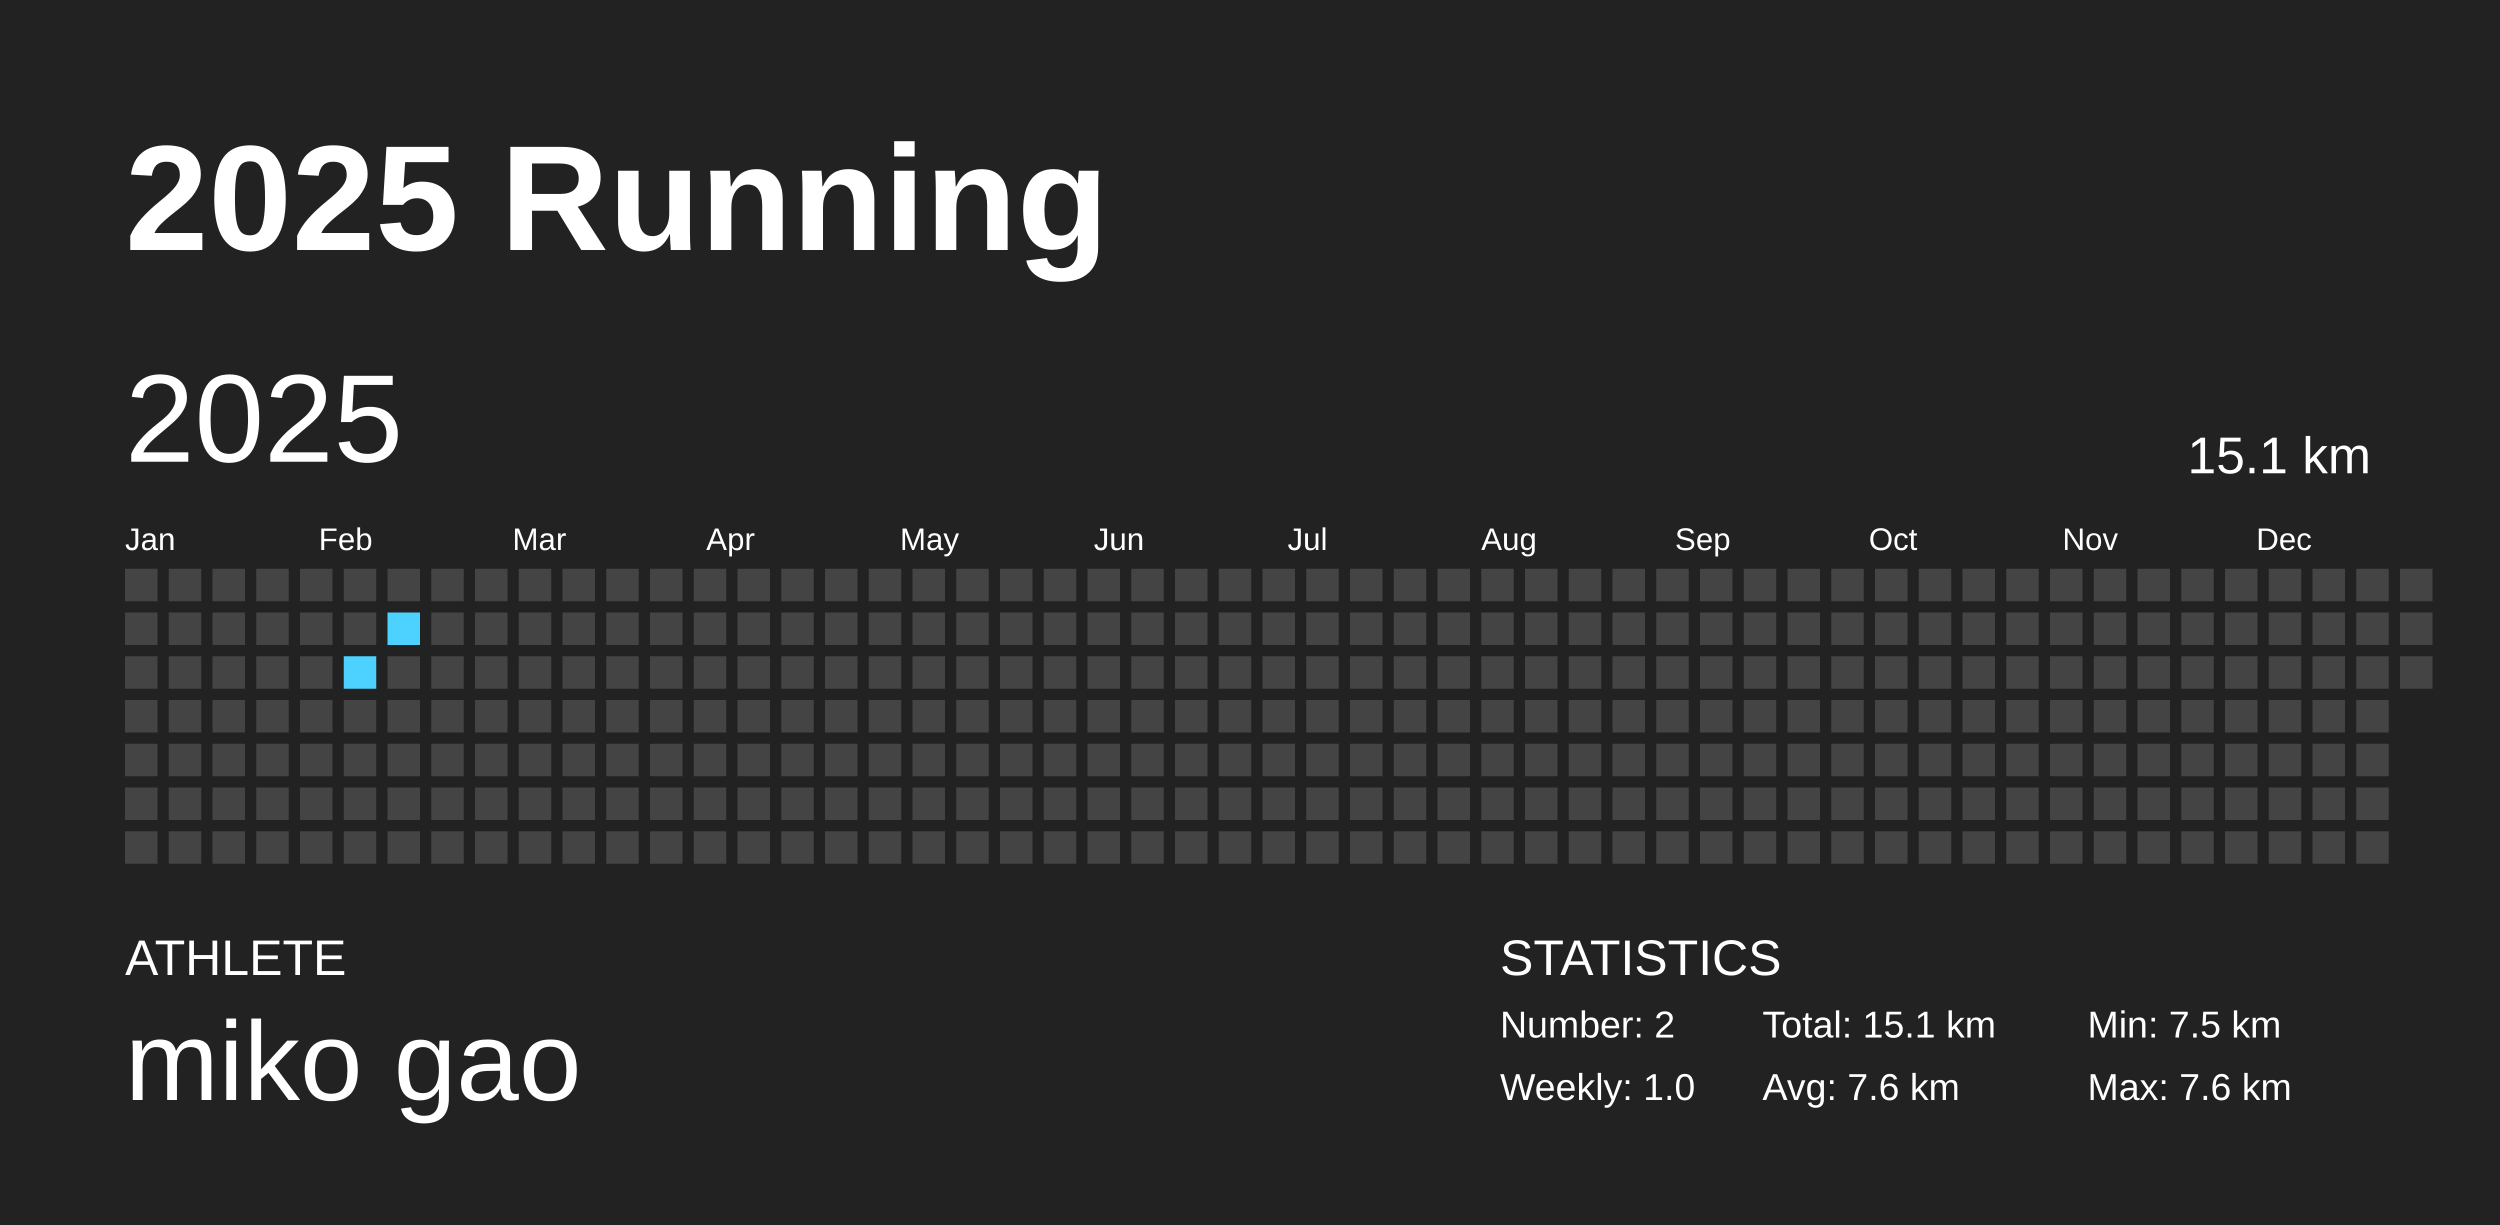
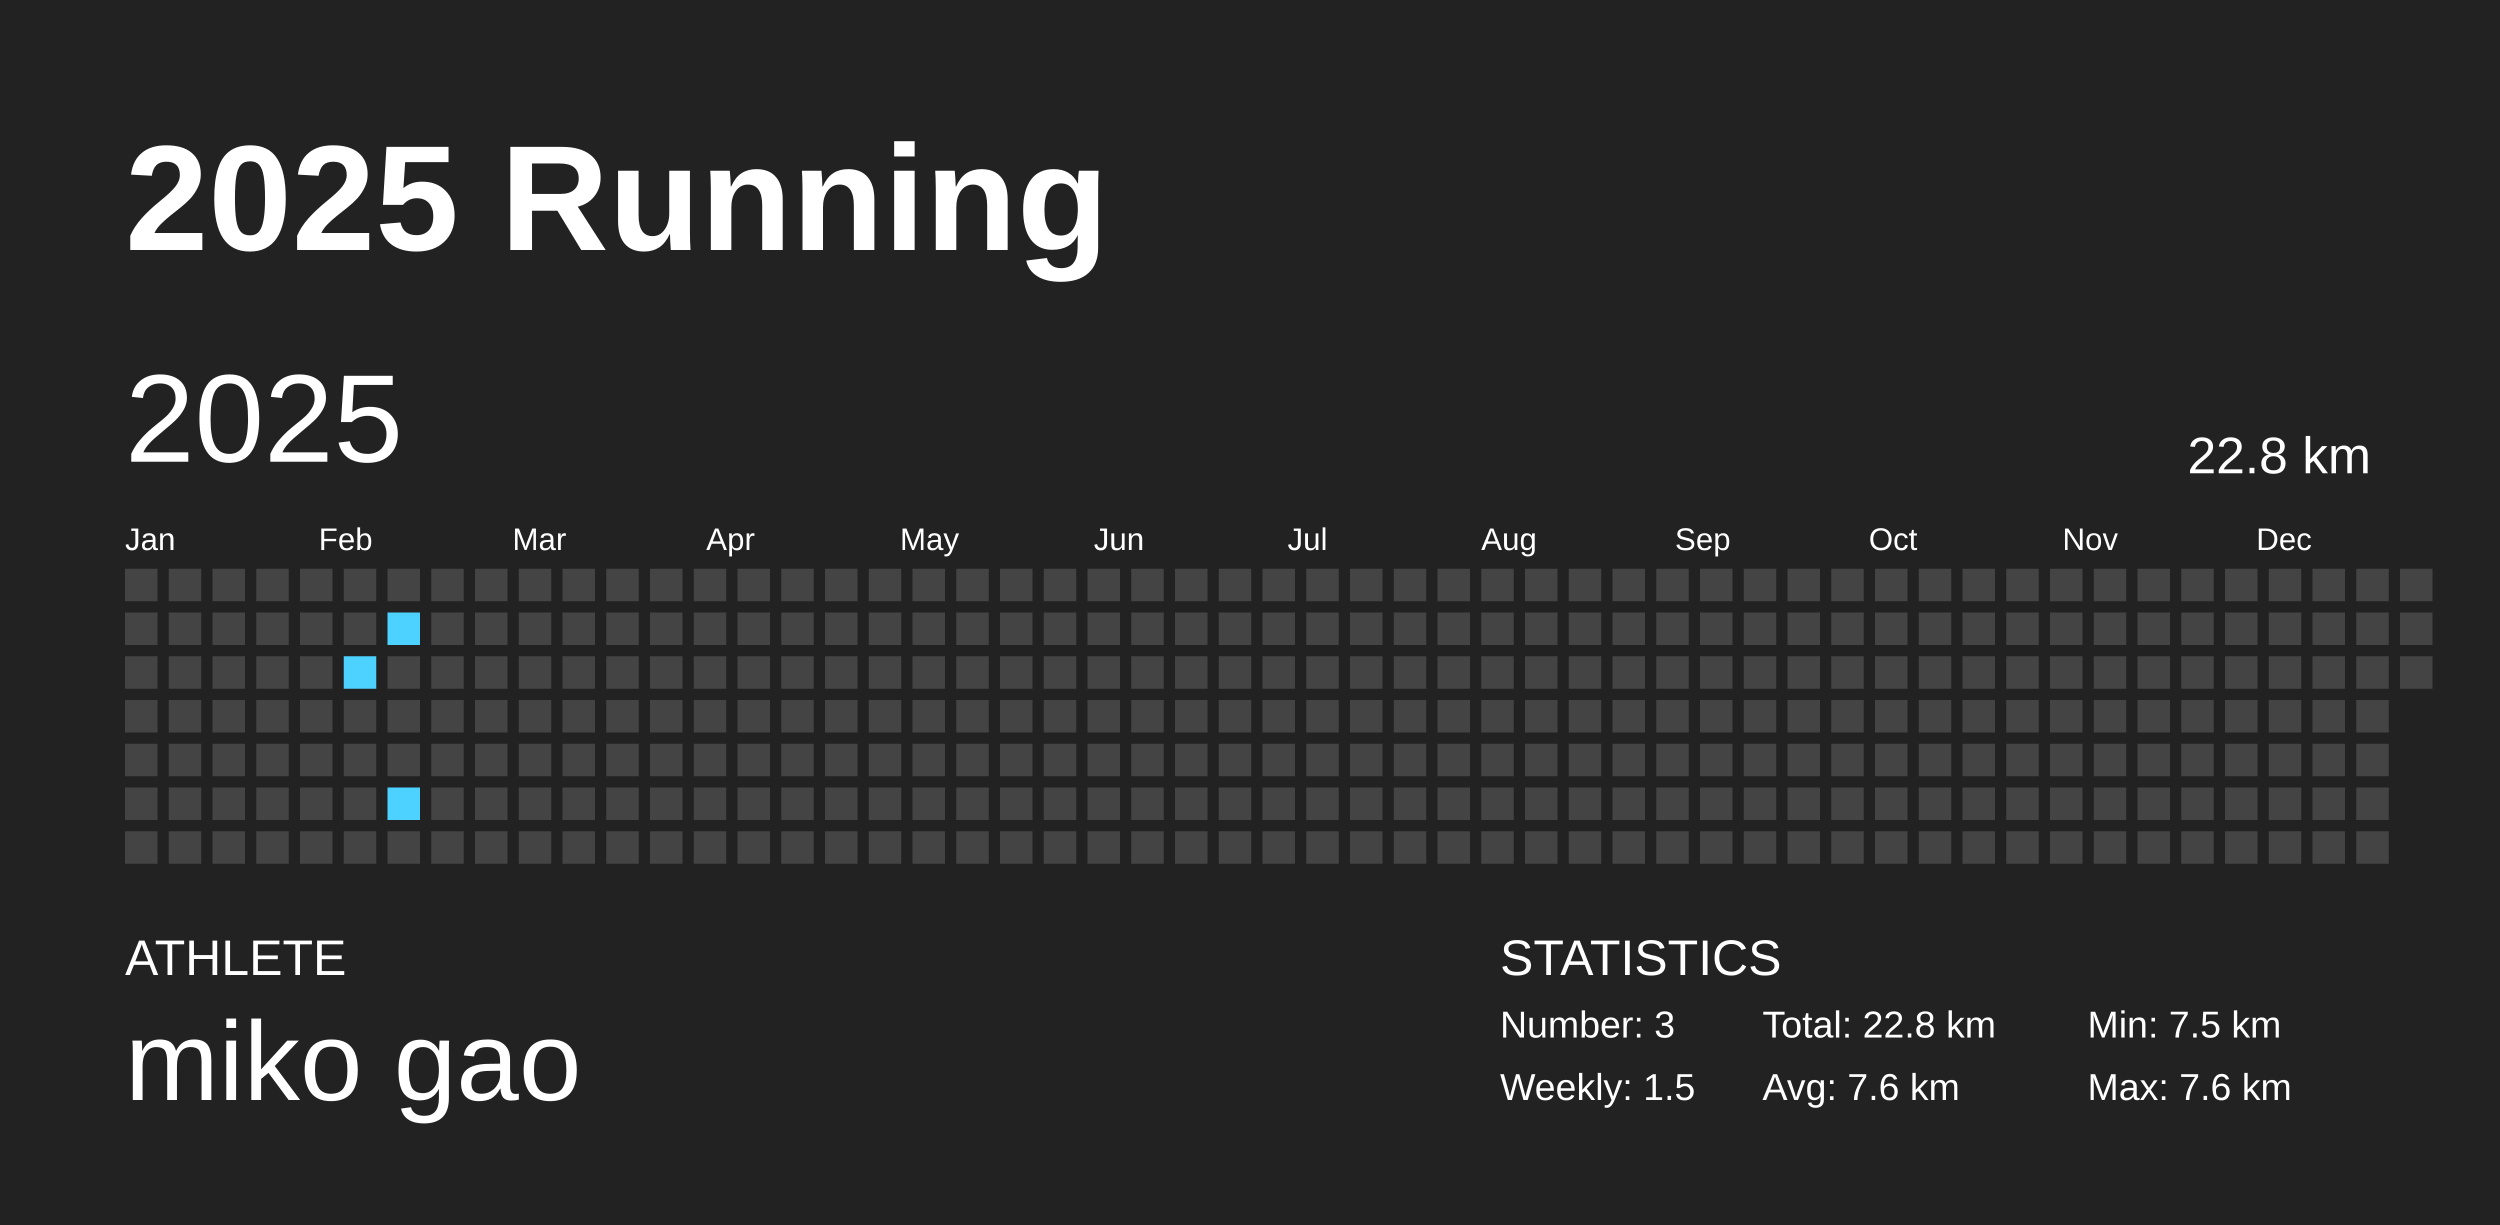
<svg xmlns="http://www.w3.org/2000/svg" baseProfile="full" height="98mm" version="1.1" viewBox="0,0,200,98" width="200mm">
  <defs />
  <rect fill="#222222" height="98" width="200" x="0" y="0" />
  <text fill="#FFFFFF" style="font-size:12px; font-family:Arial; font-weight:bold;" x="10" y="20">2025 Running</text>
  <text fill="#FFFFFF" style="font-size:4px; font-family:Arial" x="10" y="78">ATHLETE</text>
  <text fill="#FFFFFF" style="font-size:9px; font-family:Arial" x="10" y="88">miko gao</text>
  <text fill="#FFFFFF" style="font-size:4px; font-family:Arial" x="120" y="78">STATISTICS</text>
-   <text fill="#FFFFFF" style="font-size:3px; font-family:Arial" x="120" y="83">Number: 2</text>
-   <text fill="#FFFFFF" style="font-size:3px; font-family:Arial" x="120" y="88">Weekly: 1.0</text>
-   <text fill="#FFFFFF" style="font-size:3px; font-family:Arial" x="141" y="83">Total: 15.1 km</text>
+   <text fill="#FFFFFF" style="font-size:3px; font-family:Arial" x="120" y="83">Number: 3</text>
+   <text fill="#FFFFFF" style="font-size:3px; font-family:Arial" x="120" y="88">Weekly: 1.5</text>
+   <text fill="#FFFFFF" style="font-size:3px; font-family:Arial" x="141" y="83">Total: 22.8 km</text>
  <text fill="#FFFFFF" style="font-size:3px; font-family:Arial" x="141" y="88">Avg: 7.6 km</text>
  <text fill="#FFFFFF" style="font-size:3px; font-family:Arial" x="167" y="83">Min: 7.5 km</text>
  <text fill="#FFFFFF" style="font-size:3px; font-family:Arial" x="167" y="88">Max: 7.6 km</text>
  <text dominant-baseline="hanging" fill="#FFFFFF" style="font-size:10.0px; font-family:Arial;" x="10" y="30">2025</text>
-   <text dominant-baseline="hanging" fill="#FFFFFF" style="font-size:4.125px; font-family:Arial;" x="175" y="35">15.1 km</text>
+   <text dominant-baseline="hanging" fill="#FFFFFF" style="font-size:4.125px; font-family:Arial;" x="175" y="35">22.8 km</text>
  <text fill="#FFFFFF" style="font-size:2.5px; font-family:Arial" x="10.0" y="44">Jan</text>
  <text fill="#FFFFFF" style="font-size:2.5px; font-family:Arial" x="25.5" y="44">Feb</text>
  <text fill="#FFFFFF" style="font-size:2.5px; font-family:Arial" x="41.0" y="44">Mar</text>
  <text fill="#FFFFFF" style="font-size:2.5px; font-family:Arial" x="56.5" y="44">Apr</text>
  <text fill="#FFFFFF" style="font-size:2.5px; font-family:Arial" x="72.0" y="44">May</text>
  <text fill="#FFFFFF" style="font-size:2.5px; font-family:Arial" x="87.5" y="44">Jun</text>
  <text fill="#FFFFFF" style="font-size:2.5px; font-family:Arial" x="103.0" y="44">Jul</text>
  <text fill="#FFFFFF" style="font-size:2.5px; font-family:Arial" x="118.5" y="44">Aug</text>
  <text fill="#FFFFFF" style="font-size:2.5px; font-family:Arial" x="134.0" y="44">Sep</text>
  <text fill="#FFFFFF" style="font-size:2.5px; font-family:Arial" x="149.5" y="44">Oct</text>
  <text fill="#FFFFFF" style="font-size:2.5px; font-family:Arial" x="165.0" y="44">Nov</text>
  <text fill="#FFFFFF" style="font-size:2.5px; font-family:Arial" x="180.5" y="44">Dec</text>
  <rect fill="#444444" height="2.6" width="2.6" x="10.0" y="45.5" />
  <rect fill="#444444" height="2.6" width="2.6" x="10.0" y="49.0" />
  <rect fill="#444444" height="2.6" width="2.6" x="10.0" y="52.5" />
  <rect fill="#444444" height="2.6" width="2.6" x="10.0" y="56.0" />
  <rect fill="#444444" height="2.6" width="2.6" x="10.0" y="59.5" />
  <rect fill="#444444" height="2.6" width="2.6" x="10.0" y="63.0" />
  <rect fill="#444444" height="2.6" width="2.6" x="10.0" y="66.5" />
  <rect fill="#444444" height="2.6" width="2.6" x="13.5" y="45.5" />
  <rect fill="#444444" height="2.6" width="2.6" x="13.5" y="49.0" />
  <rect fill="#444444" height="2.6" width="2.6" x="13.5" y="52.5" />
  <rect fill="#444444" height="2.6" width="2.6" x="13.5" y="56.0" />
  <rect fill="#444444" height="2.6" width="2.6" x="13.5" y="59.5" />
  <rect fill="#444444" height="2.6" width="2.6" x="13.5" y="63.0" />
  <rect fill="#444444" height="2.6" width="2.6" x="13.5" y="66.5" />
  <rect fill="#444444" height="2.6" width="2.6" x="17.0" y="45.5" />
  <rect fill="#444444" height="2.6" width="2.6" x="17.0" y="49.0" />
  <rect fill="#444444" height="2.6" width="2.6" x="17.0" y="52.5" />
  <rect fill="#444444" height="2.6" width="2.6" x="17.0" y="56.0" />
  <rect fill="#444444" height="2.6" width="2.6" x="17.0" y="59.5" />
  <rect fill="#444444" height="2.6" width="2.6" x="17.0" y="63.0" />
  <rect fill="#444444" height="2.6" width="2.6" x="17.0" y="66.5" />
  <rect fill="#444444" height="2.6" width="2.6" x="20.5" y="45.5" />
  <rect fill="#444444" height="2.6" width="2.6" x="20.5" y="49.0" />
  <rect fill="#444444" height="2.6" width="2.6" x="20.5" y="52.5" />
  <rect fill="#444444" height="2.6" width="2.6" x="20.5" y="56.0" />
  <rect fill="#444444" height="2.6" width="2.6" x="20.5" y="59.5" />
  <rect fill="#444444" height="2.6" width="2.6" x="20.5" y="63.0" />
  <rect fill="#444444" height="2.6" width="2.6" x="20.5" y="66.5" />
  <rect fill="#444444" height="2.6" width="2.6" x="24.0" y="45.5" />
  <rect fill="#444444" height="2.6" width="2.6" x="24.0" y="49.0" />
  <rect fill="#444444" height="2.6" width="2.6" x="24.0" y="52.5" />
  <rect fill="#444444" height="2.6" width="2.6" x="24.0" y="56.0" />
  <rect fill="#444444" height="2.6" width="2.6" x="24.0" y="59.5" />
  <rect fill="#444444" height="2.6" width="2.6" x="24.0" y="63.0" />
  <rect fill="#444444" height="2.6" width="2.6" x="24.0" y="66.5" />
  <rect fill="#444444" height="2.6" width="2.6" x="27.5" y="45.5" />
  <rect fill="#444444" height="2.6" width="2.6" x="27.5" y="49.0" />
  <rect fill="#4dd2ff" height="2.6" width="2.6" x="27.5" y="52.5" />
  <rect fill="#444444" height="2.6" width="2.6" x="27.5" y="56.0" />
  <rect fill="#444444" height="2.6" width="2.6" x="27.5" y="59.5" />
  <rect fill="#444444" height="2.6" width="2.6" x="27.5" y="63.0" />
  <rect fill="#444444" height="2.6" width="2.6" x="27.5" y="66.5" />
  <rect fill="#444444" height="2.6" width="2.6" x="31.0" y="45.5" />
  <rect fill="#4dd2ff" height="2.6" width="2.6" x="31.0" y="49.0" />
  <rect fill="#444444" height="2.6" width="2.6" x="31.0" y="52.5" />
  <rect fill="#444444" height="2.6" width="2.6" x="31.0" y="56.0" />
  <rect fill="#444444" height="2.6" width="2.6" x="31.0" y="59.5" />
-   <rect fill="#444444" height="2.6" width="2.6" x="31.0" y="63.0" />
+   <rect fill="#4dd2ff" height="2.6" width="2.6" x="31.0" y="63.0" />
  <rect fill="#444444" height="2.6" width="2.6" x="31.0" y="66.5" />
  <rect fill="#444444" height="2.6" width="2.6" x="34.5" y="45.5" />
  <rect fill="#444444" height="2.6" width="2.6" x="34.5" y="49.0" />
  <rect fill="#444444" height="2.6" width="2.6" x="34.5" y="52.5" />
  <rect fill="#444444" height="2.6" width="2.6" x="34.5" y="56.0" />
  <rect fill="#444444" height="2.6" width="2.6" x="34.5" y="59.5" />
  <rect fill="#444444" height="2.6" width="2.6" x="34.5" y="63.0" />
  <rect fill="#444444" height="2.6" width="2.6" x="34.5" y="66.5" />
  <rect fill="#444444" height="2.6" width="2.6" x="38.0" y="45.5" />
  <rect fill="#444444" height="2.6" width="2.6" x="38.0" y="49.0" />
  <rect fill="#444444" height="2.6" width="2.6" x="38.0" y="52.5" />
  <rect fill="#444444" height="2.6" width="2.6" x="38.0" y="56.0" />
  <rect fill="#444444" height="2.6" width="2.6" x="38.0" y="59.5" />
  <rect fill="#444444" height="2.6" width="2.6" x="38.0" y="63.0" />
  <rect fill="#444444" height="2.6" width="2.6" x="38.0" y="66.5" />
  <rect fill="#444444" height="2.6" width="2.6" x="41.5" y="45.5" />
  <rect fill="#444444" height="2.6" width="2.6" x="41.5" y="49.0" />
  <rect fill="#444444" height="2.6" width="2.6" x="41.5" y="52.5" />
  <rect fill="#444444" height="2.6" width="2.6" x="41.5" y="56.0" />
  <rect fill="#444444" height="2.6" width="2.6" x="41.5" y="59.5" />
  <rect fill="#444444" height="2.6" width="2.6" x="41.5" y="63.0" />
  <rect fill="#444444" height="2.6" width="2.6" x="41.5" y="66.5" />
  <rect fill="#444444" height="2.6" width="2.6" x="45.0" y="45.5" />
  <rect fill="#444444" height="2.6" width="2.6" x="45.0" y="49.0" />
  <rect fill="#444444" height="2.6" width="2.6" x="45.0" y="52.5" />
  <rect fill="#444444" height="2.6" width="2.6" x="45.0" y="56.0" />
  <rect fill="#444444" height="2.6" width="2.6" x="45.0" y="59.5" />
  <rect fill="#444444" height="2.6" width="2.6" x="45.0" y="63.0" />
  <rect fill="#444444" height="2.6" width="2.6" x="45.0" y="66.5" />
  <rect fill="#444444" height="2.6" width="2.6" x="48.5" y="45.5" />
  <rect fill="#444444" height="2.6" width="2.6" x="48.5" y="49.0" />
  <rect fill="#444444" height="2.6" width="2.6" x="48.5" y="52.5" />
  <rect fill="#444444" height="2.6" width="2.6" x="48.5" y="56.0" />
  <rect fill="#444444" height="2.6" width="2.6" x="48.5" y="59.5" />
  <rect fill="#444444" height="2.6" width="2.6" x="48.5" y="63.0" />
  <rect fill="#444444" height="2.6" width="2.6" x="48.5" y="66.5" />
  <rect fill="#444444" height="2.6" width="2.6" x="52.0" y="45.5" />
  <rect fill="#444444" height="2.6" width="2.6" x="52.0" y="49.0" />
  <rect fill="#444444" height="2.6" width="2.6" x="52.0" y="52.5" />
  <rect fill="#444444" height="2.6" width="2.6" x="52.0" y="56.0" />
  <rect fill="#444444" height="2.6" width="2.6" x="52.0" y="59.5" />
  <rect fill="#444444" height="2.6" width="2.6" x="52.0" y="63.0" />
  <rect fill="#444444" height="2.6" width="2.6" x="52.0" y="66.5" />
  <rect fill="#444444" height="2.6" width="2.6" x="55.5" y="45.5" />
  <rect fill="#444444" height="2.6" width="2.6" x="55.5" y="49.0" />
  <rect fill="#444444" height="2.6" width="2.6" x="55.5" y="52.5" />
  <rect fill="#444444" height="2.6" width="2.6" x="55.5" y="56.0" />
  <rect fill="#444444" height="2.6" width="2.6" x="55.5" y="59.5" />
  <rect fill="#444444" height="2.6" width="2.6" x="55.5" y="63.0" />
  <rect fill="#444444" height="2.6" width="2.6" x="55.5" y="66.5" />
  <rect fill="#444444" height="2.6" width="2.6" x="59.0" y="45.5" />
  <rect fill="#444444" height="2.6" width="2.6" x="59.0" y="49.0" />
  <rect fill="#444444" height="2.6" width="2.6" x="59.0" y="52.5" />
  <rect fill="#444444" height="2.6" width="2.6" x="59.0" y="56.0" />
  <rect fill="#444444" height="2.6" width="2.6" x="59.0" y="59.5" />
  <rect fill="#444444" height="2.6" width="2.6" x="59.0" y="63.0" />
  <rect fill="#444444" height="2.6" width="2.6" x="59.0" y="66.5" />
  <rect fill="#444444" height="2.6" width="2.6" x="62.5" y="45.5" />
  <rect fill="#444444" height="2.6" width="2.6" x="62.5" y="49.0" />
  <rect fill="#444444" height="2.6" width="2.6" x="62.5" y="52.5" />
  <rect fill="#444444" height="2.6" width="2.6" x="62.5" y="56.0" />
  <rect fill="#444444" height="2.6" width="2.6" x="62.5" y="59.5" />
  <rect fill="#444444" height="2.6" width="2.6" x="62.5" y="63.0" />
  <rect fill="#444444" height="2.6" width="2.6" x="62.5" y="66.5" />
  <rect fill="#444444" height="2.6" width="2.6" x="66.0" y="45.5" />
  <rect fill="#444444" height="2.6" width="2.6" x="66.0" y="49.0" />
  <rect fill="#444444" height="2.6" width="2.6" x="66.0" y="52.5" />
  <rect fill="#444444" height="2.6" width="2.6" x="66.0" y="56.0" />
  <rect fill="#444444" height="2.6" width="2.6" x="66.0" y="59.5" />
  <rect fill="#444444" height="2.6" width="2.6" x="66.0" y="63.0" />
  <rect fill="#444444" height="2.6" width="2.6" x="66.0" y="66.5" />
  <rect fill="#444444" height="2.6" width="2.6" x="69.5" y="45.5" />
  <rect fill="#444444" height="2.6" width="2.6" x="69.5" y="49.0" />
  <rect fill="#444444" height="2.6" width="2.6" x="69.5" y="52.5" />
  <rect fill="#444444" height="2.6" width="2.6" x="69.5" y="56.0" />
  <rect fill="#444444" height="2.6" width="2.6" x="69.5" y="59.5" />
  <rect fill="#444444" height="2.6" width="2.6" x="69.5" y="63.0" />
  <rect fill="#444444" height="2.6" width="2.6" x="69.5" y="66.5" />
  <rect fill="#444444" height="2.6" width="2.6" x="73.0" y="45.5" />
  <rect fill="#444444" height="2.6" width="2.6" x="73.0" y="49.0" />
  <rect fill="#444444" height="2.6" width="2.6" x="73.0" y="52.5" />
  <rect fill="#444444" height="2.6" width="2.6" x="73.0" y="56.0" />
  <rect fill="#444444" height="2.6" width="2.6" x="73.0" y="59.5" />
  <rect fill="#444444" height="2.6" width="2.6" x="73.0" y="63.0" />
  <rect fill="#444444" height="2.6" width="2.6" x="73.0" y="66.5" />
  <rect fill="#444444" height="2.6" width="2.6" x="76.5" y="45.5" />
  <rect fill="#444444" height="2.6" width="2.6" x="76.5" y="49.0" />
  <rect fill="#444444" height="2.6" width="2.6" x="76.5" y="52.5" />
  <rect fill="#444444" height="2.6" width="2.6" x="76.5" y="56.0" />
  <rect fill="#444444" height="2.6" width="2.6" x="76.5" y="59.5" />
  <rect fill="#444444" height="2.6" width="2.6" x="76.5" y="63.0" />
  <rect fill="#444444" height="2.6" width="2.6" x="76.5" y="66.5" />
  <rect fill="#444444" height="2.6" width="2.6" x="80.0" y="45.5" />
  <rect fill="#444444" height="2.6" width="2.6" x="80.0" y="49.0" />
  <rect fill="#444444" height="2.6" width="2.6" x="80.0" y="52.5" />
  <rect fill="#444444" height="2.6" width="2.6" x="80.0" y="56.0" />
  <rect fill="#444444" height="2.6" width="2.6" x="80.0" y="59.5" />
  <rect fill="#444444" height="2.6" width="2.6" x="80.0" y="63.0" />
  <rect fill="#444444" height="2.6" width="2.6" x="80.0" y="66.5" />
  <rect fill="#444444" height="2.6" width="2.6" x="83.5" y="45.5" />
  <rect fill="#444444" height="2.6" width="2.6" x="83.5" y="49.0" />
  <rect fill="#444444" height="2.6" width="2.6" x="83.5" y="52.5" />
  <rect fill="#444444" height="2.6" width="2.6" x="83.5" y="56.0" />
  <rect fill="#444444" height="2.6" width="2.6" x="83.5" y="59.5" />
  <rect fill="#444444" height="2.6" width="2.6" x="83.5" y="63.0" />
  <rect fill="#444444" height="2.6" width="2.6" x="83.5" y="66.5" />
  <rect fill="#444444" height="2.6" width="2.6" x="87.0" y="45.5" />
  <rect fill="#444444" height="2.6" width="2.6" x="87.0" y="49.0" />
  <rect fill="#444444" height="2.6" width="2.6" x="87.0" y="52.5" />
  <rect fill="#444444" height="2.6" width="2.6" x="87.0" y="56.0" />
  <rect fill="#444444" height="2.6" width="2.6" x="87.0" y="59.5" />
  <rect fill="#444444" height="2.6" width="2.6" x="87.0" y="63.0" />
  <rect fill="#444444" height="2.6" width="2.6" x="87.0" y="66.5" />
  <rect fill="#444444" height="2.6" width="2.6" x="90.5" y="45.5" />
  <rect fill="#444444" height="2.6" width="2.6" x="90.5" y="49.0" />
  <rect fill="#444444" height="2.6" width="2.6" x="90.5" y="52.5" />
  <rect fill="#444444" height="2.6" width="2.6" x="90.5" y="56.0" />
  <rect fill="#444444" height="2.6" width="2.6" x="90.5" y="59.5" />
  <rect fill="#444444" height="2.6" width="2.6" x="90.5" y="63.0" />
  <rect fill="#444444" height="2.6" width="2.6" x="90.5" y="66.5" />
  <rect fill="#444444" height="2.6" width="2.6" x="94.0" y="45.5" />
  <rect fill="#444444" height="2.6" width="2.6" x="94.0" y="49.0" />
  <rect fill="#444444" height="2.6" width="2.6" x="94.0" y="52.5" />
  <rect fill="#444444" height="2.6" width="2.6" x="94.0" y="56.0" />
  <rect fill="#444444" height="2.6" width="2.6" x="94.0" y="59.5" />
  <rect fill="#444444" height="2.6" width="2.6" x="94.0" y="63.0" />
  <rect fill="#444444" height="2.6" width="2.6" x="94.0" y="66.5" />
  <rect fill="#444444" height="2.6" width="2.6" x="97.5" y="45.5" />
  <rect fill="#444444" height="2.6" width="2.6" x="97.5" y="49.0" />
  <rect fill="#444444" height="2.6" width="2.6" x="97.5" y="52.5" />
  <rect fill="#444444" height="2.6" width="2.6" x="97.5" y="56.0" />
  <rect fill="#444444" height="2.6" width="2.6" x="97.5" y="59.5" />
  <rect fill="#444444" height="2.6" width="2.6" x="97.5" y="63.0" />
  <rect fill="#444444" height="2.6" width="2.6" x="97.5" y="66.5" />
  <rect fill="#444444" height="2.6" width="2.6" x="101.0" y="45.5" />
  <rect fill="#444444" height="2.6" width="2.6" x="101.0" y="49.0" />
  <rect fill="#444444" height="2.6" width="2.6" x="101.0" y="52.5" />
  <rect fill="#444444" height="2.6" width="2.6" x="101.0" y="56.0" />
  <rect fill="#444444" height="2.6" width="2.6" x="101.0" y="59.5" />
  <rect fill="#444444" height="2.6" width="2.6" x="101.0" y="63.0" />
  <rect fill="#444444" height="2.6" width="2.6" x="101.0" y="66.5" />
  <rect fill="#444444" height="2.6" width="2.6" x="104.5" y="45.5" />
  <rect fill="#444444" height="2.6" width="2.6" x="104.5" y="49.0" />
  <rect fill="#444444" height="2.6" width="2.6" x="104.5" y="52.5" />
  <rect fill="#444444" height="2.6" width="2.6" x="104.5" y="56.0" />
  <rect fill="#444444" height="2.6" width="2.6" x="104.5" y="59.5" />
  <rect fill="#444444" height="2.6" width="2.6" x="104.5" y="63.0" />
  <rect fill="#444444" height="2.6" width="2.6" x="104.5" y="66.5" />
  <rect fill="#444444" height="2.6" width="2.6" x="108.0" y="45.5" />
  <rect fill="#444444" height="2.6" width="2.6" x="108.0" y="49.0" />
  <rect fill="#444444" height="2.6" width="2.6" x="108.0" y="52.5" />
  <rect fill="#444444" height="2.6" width="2.6" x="108.0" y="56.0" />
  <rect fill="#444444" height="2.6" width="2.6" x="108.0" y="59.5" />
  <rect fill="#444444" height="2.6" width="2.6" x="108.0" y="63.0" />
  <rect fill="#444444" height="2.6" width="2.6" x="108.0" y="66.5" />
  <rect fill="#444444" height="2.6" width="2.6" x="111.5" y="45.5" />
  <rect fill="#444444" height="2.6" width="2.6" x="111.5" y="49.0" />
  <rect fill="#444444" height="2.6" width="2.6" x="111.5" y="52.5" />
  <rect fill="#444444" height="2.6" width="2.6" x="111.5" y="56.0" />
  <rect fill="#444444" height="2.6" width="2.6" x="111.5" y="59.5" />
  <rect fill="#444444" height="2.6" width="2.6" x="111.5" y="63.0" />
  <rect fill="#444444" height="2.6" width="2.6" x="111.5" y="66.5" />
  <rect fill="#444444" height="2.6" width="2.6" x="115.0" y="45.5" />
  <rect fill="#444444" height="2.6" width="2.6" x="115.0" y="49.0" />
  <rect fill="#444444" height="2.6" width="2.6" x="115.0" y="52.5" />
  <rect fill="#444444" height="2.6" width="2.6" x="115.0" y="56.0" />
  <rect fill="#444444" height="2.6" width="2.6" x="115.0" y="59.5" />
  <rect fill="#444444" height="2.6" width="2.6" x="115.0" y="63.0" />
  <rect fill="#444444" height="2.6" width="2.6" x="115.0" y="66.5" />
  <rect fill="#444444" height="2.6" width="2.6" x="118.5" y="45.5" />
  <rect fill="#444444" height="2.6" width="2.6" x="118.5" y="49.0" />
  <rect fill="#444444" height="2.6" width="2.6" x="118.5" y="52.5" />
  <rect fill="#444444" height="2.6" width="2.6" x="118.5" y="56.0" />
  <rect fill="#444444" height="2.6" width="2.6" x="118.5" y="59.5" />
  <rect fill="#444444" height="2.6" width="2.6" x="118.5" y="63.0" />
  <rect fill="#444444" height="2.6" width="2.6" x="118.5" y="66.5" />
  <rect fill="#444444" height="2.6" width="2.6" x="122.0" y="45.5" />
  <rect fill="#444444" height="2.6" width="2.6" x="122.0" y="49.0" />
  <rect fill="#444444" height="2.6" width="2.6" x="122.0" y="52.5" />
  <rect fill="#444444" height="2.6" width="2.6" x="122.0" y="56.0" />
  <rect fill="#444444" height="2.6" width="2.6" x="122.0" y="59.5" />
  <rect fill="#444444" height="2.6" width="2.6" x="122.0" y="63.0" />
  <rect fill="#444444" height="2.6" width="2.6" x="122.0" y="66.5" />
  <rect fill="#444444" height="2.6" width="2.6" x="125.5" y="45.5" />
  <rect fill="#444444" height="2.6" width="2.6" x="125.5" y="49.0" />
  <rect fill="#444444" height="2.6" width="2.6" x="125.5" y="52.5" />
  <rect fill="#444444" height="2.6" width="2.6" x="125.5" y="56.0" />
  <rect fill="#444444" height="2.6" width="2.6" x="125.5" y="59.5" />
  <rect fill="#444444" height="2.6" width="2.6" x="125.5" y="63.0" />
  <rect fill="#444444" height="2.6" width="2.6" x="125.5" y="66.5" />
  <rect fill="#444444" height="2.6" width="2.6" x="129.0" y="45.5" />
  <rect fill="#444444" height="2.6" width="2.6" x="129.0" y="49.0" />
  <rect fill="#444444" height="2.6" width="2.6" x="129.0" y="52.5" />
  <rect fill="#444444" height="2.6" width="2.6" x="129.0" y="56.0" />
  <rect fill="#444444" height="2.6" width="2.6" x="129.0" y="59.5" />
  <rect fill="#444444" height="2.6" width="2.6" x="129.0" y="63.0" />
  <rect fill="#444444" height="2.6" width="2.6" x="129.0" y="66.5" />
  <rect fill="#444444" height="2.6" width="2.6" x="132.5" y="45.5" />
  <rect fill="#444444" height="2.6" width="2.6" x="132.5" y="49.0" />
  <rect fill="#444444" height="2.6" width="2.6" x="132.5" y="52.5" />
  <rect fill="#444444" height="2.6" width="2.6" x="132.5" y="56.0" />
  <rect fill="#444444" height="2.6" width="2.6" x="132.5" y="59.5" />
  <rect fill="#444444" height="2.6" width="2.6" x="132.5" y="63.0" />
  <rect fill="#444444" height="2.6" width="2.6" x="132.5" y="66.5" />
  <rect fill="#444444" height="2.6" width="2.6" x="136.0" y="45.5" />
  <rect fill="#444444" height="2.6" width="2.6" x="136.0" y="49.0" />
  <rect fill="#444444" height="2.6" width="2.6" x="136.0" y="52.5" />
  <rect fill="#444444" height="2.6" width="2.6" x="136.0" y="56.0" />
  <rect fill="#444444" height="2.6" width="2.6" x="136.0" y="59.5" />
  <rect fill="#444444" height="2.6" width="2.6" x="136.0" y="63.0" />
  <rect fill="#444444" height="2.6" width="2.6" x="136.0" y="66.5" />
  <rect fill="#444444" height="2.6" width="2.6" x="139.5" y="45.5" />
  <rect fill="#444444" height="2.6" width="2.6" x="139.5" y="49.0" />
  <rect fill="#444444" height="2.6" width="2.6" x="139.5" y="52.5" />
  <rect fill="#444444" height="2.6" width="2.6" x="139.5" y="56.0" />
  <rect fill="#444444" height="2.6" width="2.6" x="139.5" y="59.5" />
  <rect fill="#444444" height="2.6" width="2.6" x="139.5" y="63.0" />
  <rect fill="#444444" height="2.6" width="2.6" x="139.5" y="66.5" />
  <rect fill="#444444" height="2.6" width="2.6" x="143.0" y="45.5" />
  <rect fill="#444444" height="2.6" width="2.6" x="143.0" y="49.0" />
  <rect fill="#444444" height="2.6" width="2.6" x="143.0" y="52.5" />
  <rect fill="#444444" height="2.6" width="2.6" x="143.0" y="56.0" />
  <rect fill="#444444" height="2.6" width="2.6" x="143.0" y="59.5" />
  <rect fill="#444444" height="2.6" width="2.6" x="143.0" y="63.0" />
  <rect fill="#444444" height="2.6" width="2.6" x="143.0" y="66.5" />
  <rect fill="#444444" height="2.6" width="2.6" x="146.5" y="45.5" />
  <rect fill="#444444" height="2.6" width="2.6" x="146.5" y="49.0" />
  <rect fill="#444444" height="2.6" width="2.6" x="146.5" y="52.5" />
  <rect fill="#444444" height="2.6" width="2.6" x="146.5" y="56.0" />
  <rect fill="#444444" height="2.6" width="2.6" x="146.5" y="59.5" />
  <rect fill="#444444" height="2.6" width="2.6" x="146.5" y="63.0" />
  <rect fill="#444444" height="2.6" width="2.6" x="146.5" y="66.5" />
  <rect fill="#444444" height="2.6" width="2.6" x="150.0" y="45.5" />
  <rect fill="#444444" height="2.6" width="2.6" x="150.0" y="49.0" />
  <rect fill="#444444" height="2.6" width="2.6" x="150.0" y="52.5" />
  <rect fill="#444444" height="2.6" width="2.6" x="150.0" y="56.0" />
  <rect fill="#444444" height="2.6" width="2.6" x="150.0" y="59.5" />
  <rect fill="#444444" height="2.6" width="2.6" x="150.0" y="63.0" />
  <rect fill="#444444" height="2.6" width="2.6" x="150.0" y="66.5" />
  <rect fill="#444444" height="2.6" width="2.6" x="153.5" y="45.5" />
  <rect fill="#444444" height="2.6" width="2.6" x="153.5" y="49.0" />
  <rect fill="#444444" height="2.6" width="2.6" x="153.5" y="52.5" />
  <rect fill="#444444" height="2.6" width="2.6" x="153.5" y="56.0" />
  <rect fill="#444444" height="2.6" width="2.6" x="153.5" y="59.5" />
  <rect fill="#444444" height="2.6" width="2.6" x="153.5" y="63.0" />
  <rect fill="#444444" height="2.6" width="2.6" x="153.5" y="66.5" />
  <rect fill="#444444" height="2.6" width="2.6" x="157.0" y="45.5" />
  <rect fill="#444444" height="2.6" width="2.6" x="157.0" y="49.0" />
  <rect fill="#444444" height="2.6" width="2.6" x="157.0" y="52.5" />
  <rect fill="#444444" height="2.6" width="2.6" x="157.0" y="56.0" />
  <rect fill="#444444" height="2.6" width="2.6" x="157.0" y="59.5" />
  <rect fill="#444444" height="2.6" width="2.6" x="157.0" y="63.0" />
  <rect fill="#444444" height="2.6" width="2.6" x="157.0" y="66.5" />
  <rect fill="#444444" height="2.6" width="2.6" x="160.5" y="45.5" />
  <rect fill="#444444" height="2.6" width="2.6" x="160.5" y="49.0" />
  <rect fill="#444444" height="2.6" width="2.6" x="160.5" y="52.5" />
  <rect fill="#444444" height="2.6" width="2.6" x="160.5" y="56.0" />
  <rect fill="#444444" height="2.6" width="2.6" x="160.5" y="59.5" />
  <rect fill="#444444" height="2.6" width="2.6" x="160.5" y="63.0" />
  <rect fill="#444444" height="2.6" width="2.6" x="160.5" y="66.5" />
  <rect fill="#444444" height="2.6" width="2.6" x="164.0" y="45.5" />
  <rect fill="#444444" height="2.6" width="2.6" x="164.0" y="49.0" />
  <rect fill="#444444" height="2.6" width="2.6" x="164.0" y="52.5" />
  <rect fill="#444444" height="2.6" width="2.6" x="164.0" y="56.0" />
  <rect fill="#444444" height="2.6" width="2.6" x="164.0" y="59.5" />
  <rect fill="#444444" height="2.6" width="2.6" x="164.0" y="63.0" />
  <rect fill="#444444" height="2.6" width="2.6" x="164.0" y="66.5" />
  <rect fill="#444444" height="2.6" width="2.6" x="167.5" y="45.5" />
  <rect fill="#444444" height="2.6" width="2.6" x="167.5" y="49.0" />
  <rect fill="#444444" height="2.6" width="2.6" x="167.5" y="52.5" />
  <rect fill="#444444" height="2.6" width="2.6" x="167.5" y="56.0" />
  <rect fill="#444444" height="2.6" width="2.6" x="167.5" y="59.5" />
  <rect fill="#444444" height="2.6" width="2.6" x="167.5" y="63.0" />
  <rect fill="#444444" height="2.6" width="2.6" x="167.5" y="66.5" />
  <rect fill="#444444" height="2.6" width="2.6" x="171.0" y="45.5" />
  <rect fill="#444444" height="2.6" width="2.6" x="171.0" y="49.0" />
  <rect fill="#444444" height="2.6" width="2.6" x="171.0" y="52.5" />
  <rect fill="#444444" height="2.6" width="2.6" x="171.0" y="56.0" />
  <rect fill="#444444" height="2.6" width="2.6" x="171.0" y="59.5" />
  <rect fill="#444444" height="2.6" width="2.6" x="171.0" y="63.0" />
  <rect fill="#444444" height="2.6" width="2.6" x="171.0" y="66.5" />
  <rect fill="#444444" height="2.6" width="2.6" x="174.5" y="45.5" />
  <rect fill="#444444" height="2.6" width="2.6" x="174.5" y="49.0" />
  <rect fill="#444444" height="2.6" width="2.6" x="174.5" y="52.5" />
  <rect fill="#444444" height="2.6" width="2.6" x="174.5" y="56.0" />
  <rect fill="#444444" height="2.6" width="2.6" x="174.5" y="59.5" />
  <rect fill="#444444" height="2.6" width="2.6" x="174.5" y="63.0" />
  <rect fill="#444444" height="2.6" width="2.6" x="174.5" y="66.5" />
  <rect fill="#444444" height="2.6" width="2.6" x="178.0" y="45.5" />
  <rect fill="#444444" height="2.6" width="2.6" x="178.0" y="49.0" />
  <rect fill="#444444" height="2.6" width="2.6" x="178.0" y="52.5" />
  <rect fill="#444444" height="2.6" width="2.6" x="178.0" y="56.0" />
  <rect fill="#444444" height="2.6" width="2.6" x="178.0" y="59.5" />
  <rect fill="#444444" height="2.6" width="2.6" x="178.0" y="63.0" />
  <rect fill="#444444" height="2.6" width="2.6" x="178.0" y="66.5" />
  <rect fill="#444444" height="2.6" width="2.6" x="181.5" y="45.5" />
  <rect fill="#444444" height="2.6" width="2.6" x="181.5" y="49.0" />
  <rect fill="#444444" height="2.6" width="2.6" x="181.5" y="52.5" />
  <rect fill="#444444" height="2.6" width="2.6" x="181.5" y="56.0" />
  <rect fill="#444444" height="2.6" width="2.6" x="181.5" y="59.5" />
  <rect fill="#444444" height="2.6" width="2.6" x="181.5" y="63.0" />
  <rect fill="#444444" height="2.6" width="2.6" x="181.5" y="66.5" />
  <rect fill="#444444" height="2.6" width="2.6" x="185.0" y="45.5" />
  <rect fill="#444444" height="2.6" width="2.6" x="185.0" y="49.0" />
  <rect fill="#444444" height="2.6" width="2.6" x="185.0" y="52.5" />
  <rect fill="#444444" height="2.6" width="2.6" x="185.0" y="56.0" />
  <rect fill="#444444" height="2.6" width="2.6" x="185.0" y="59.5" />
  <rect fill="#444444" height="2.6" width="2.6" x="185.0" y="63.0" />
  <rect fill="#444444" height="2.6" width="2.6" x="185.0" y="66.5" />
  <rect fill="#444444" height="2.6" width="2.6" x="188.5" y="45.5" />
  <rect fill="#444444" height="2.6" width="2.6" x="188.5" y="49.0" />
  <rect fill="#444444" height="2.6" width="2.6" x="188.5" y="52.5" />
  <rect fill="#444444" height="2.6" width="2.6" x="188.5" y="56.0" />
  <rect fill="#444444" height="2.6" width="2.6" x="188.5" y="59.5" />
  <rect fill="#444444" height="2.6" width="2.6" x="188.5" y="63.0" />
  <rect fill="#444444" height="2.6" width="2.6" x="188.5" y="66.5" />
  <rect fill="#444444" height="2.6" width="2.6" x="192.0" y="45.5" />
  <rect fill="#444444" height="2.6" width="2.6" x="192.0" y="49.0" />
  <rect fill="#444444" height="2.6" width="2.6" x="192.0" y="52.5" />
</svg>
